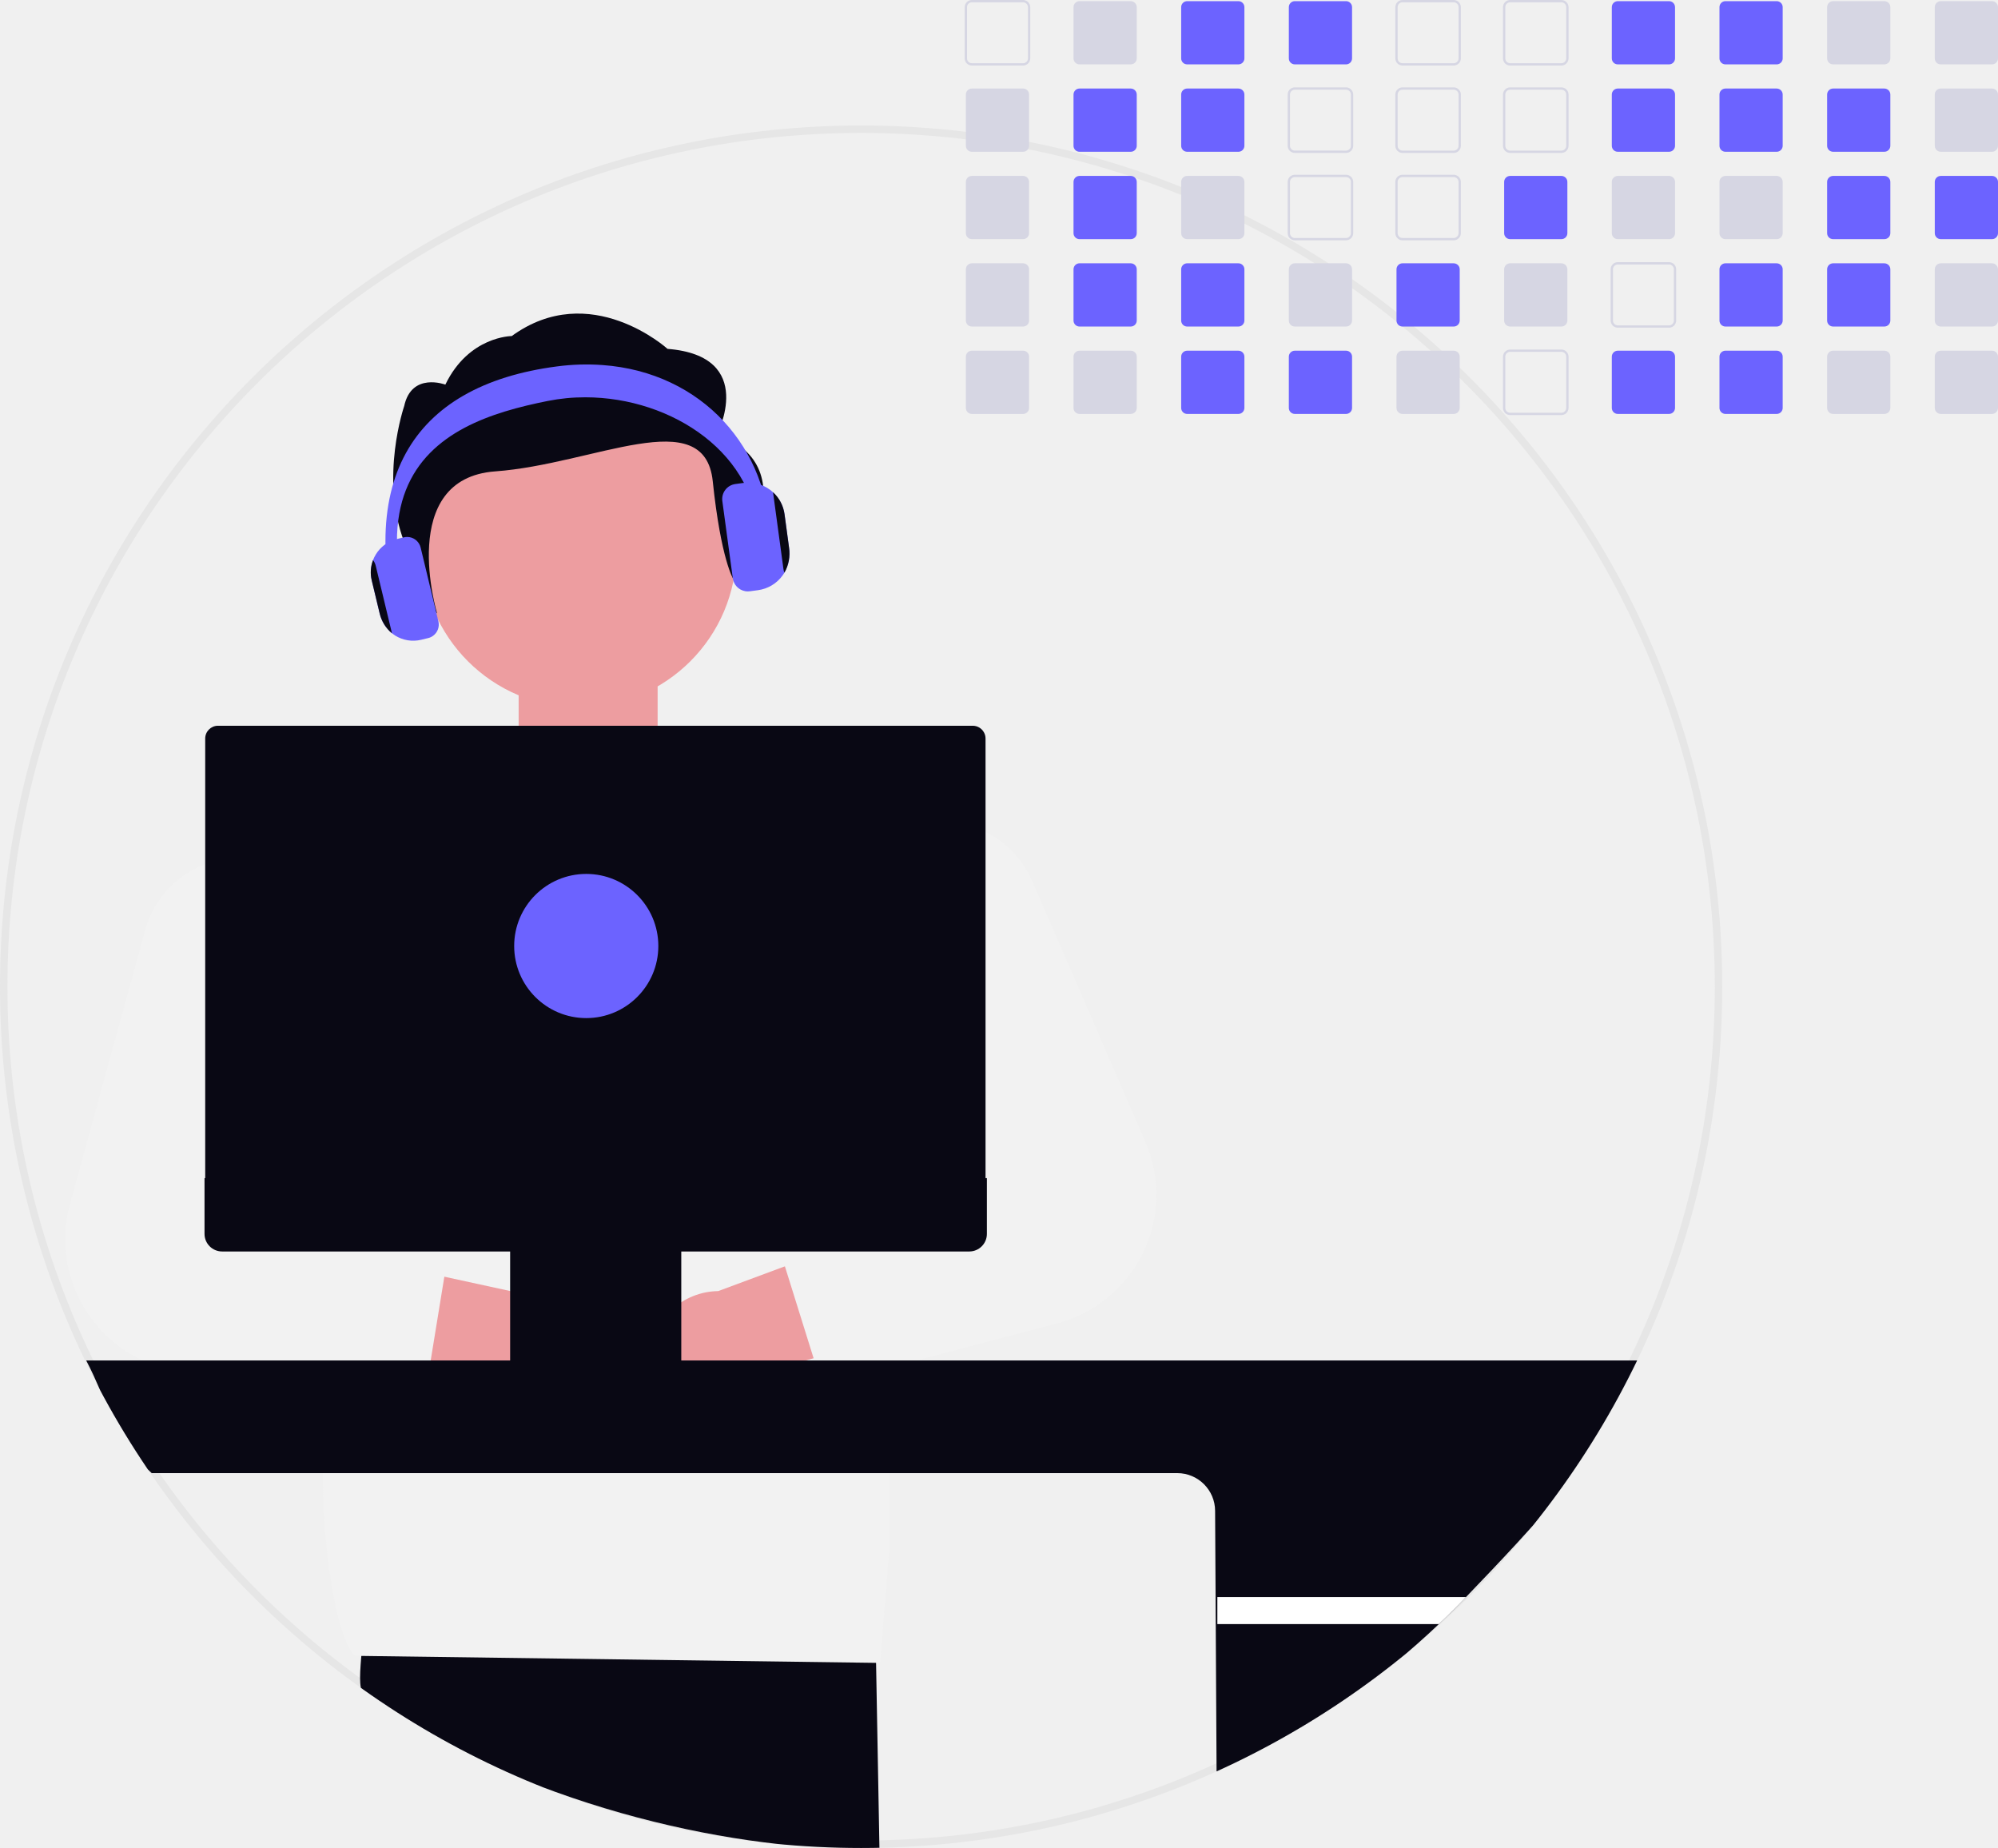
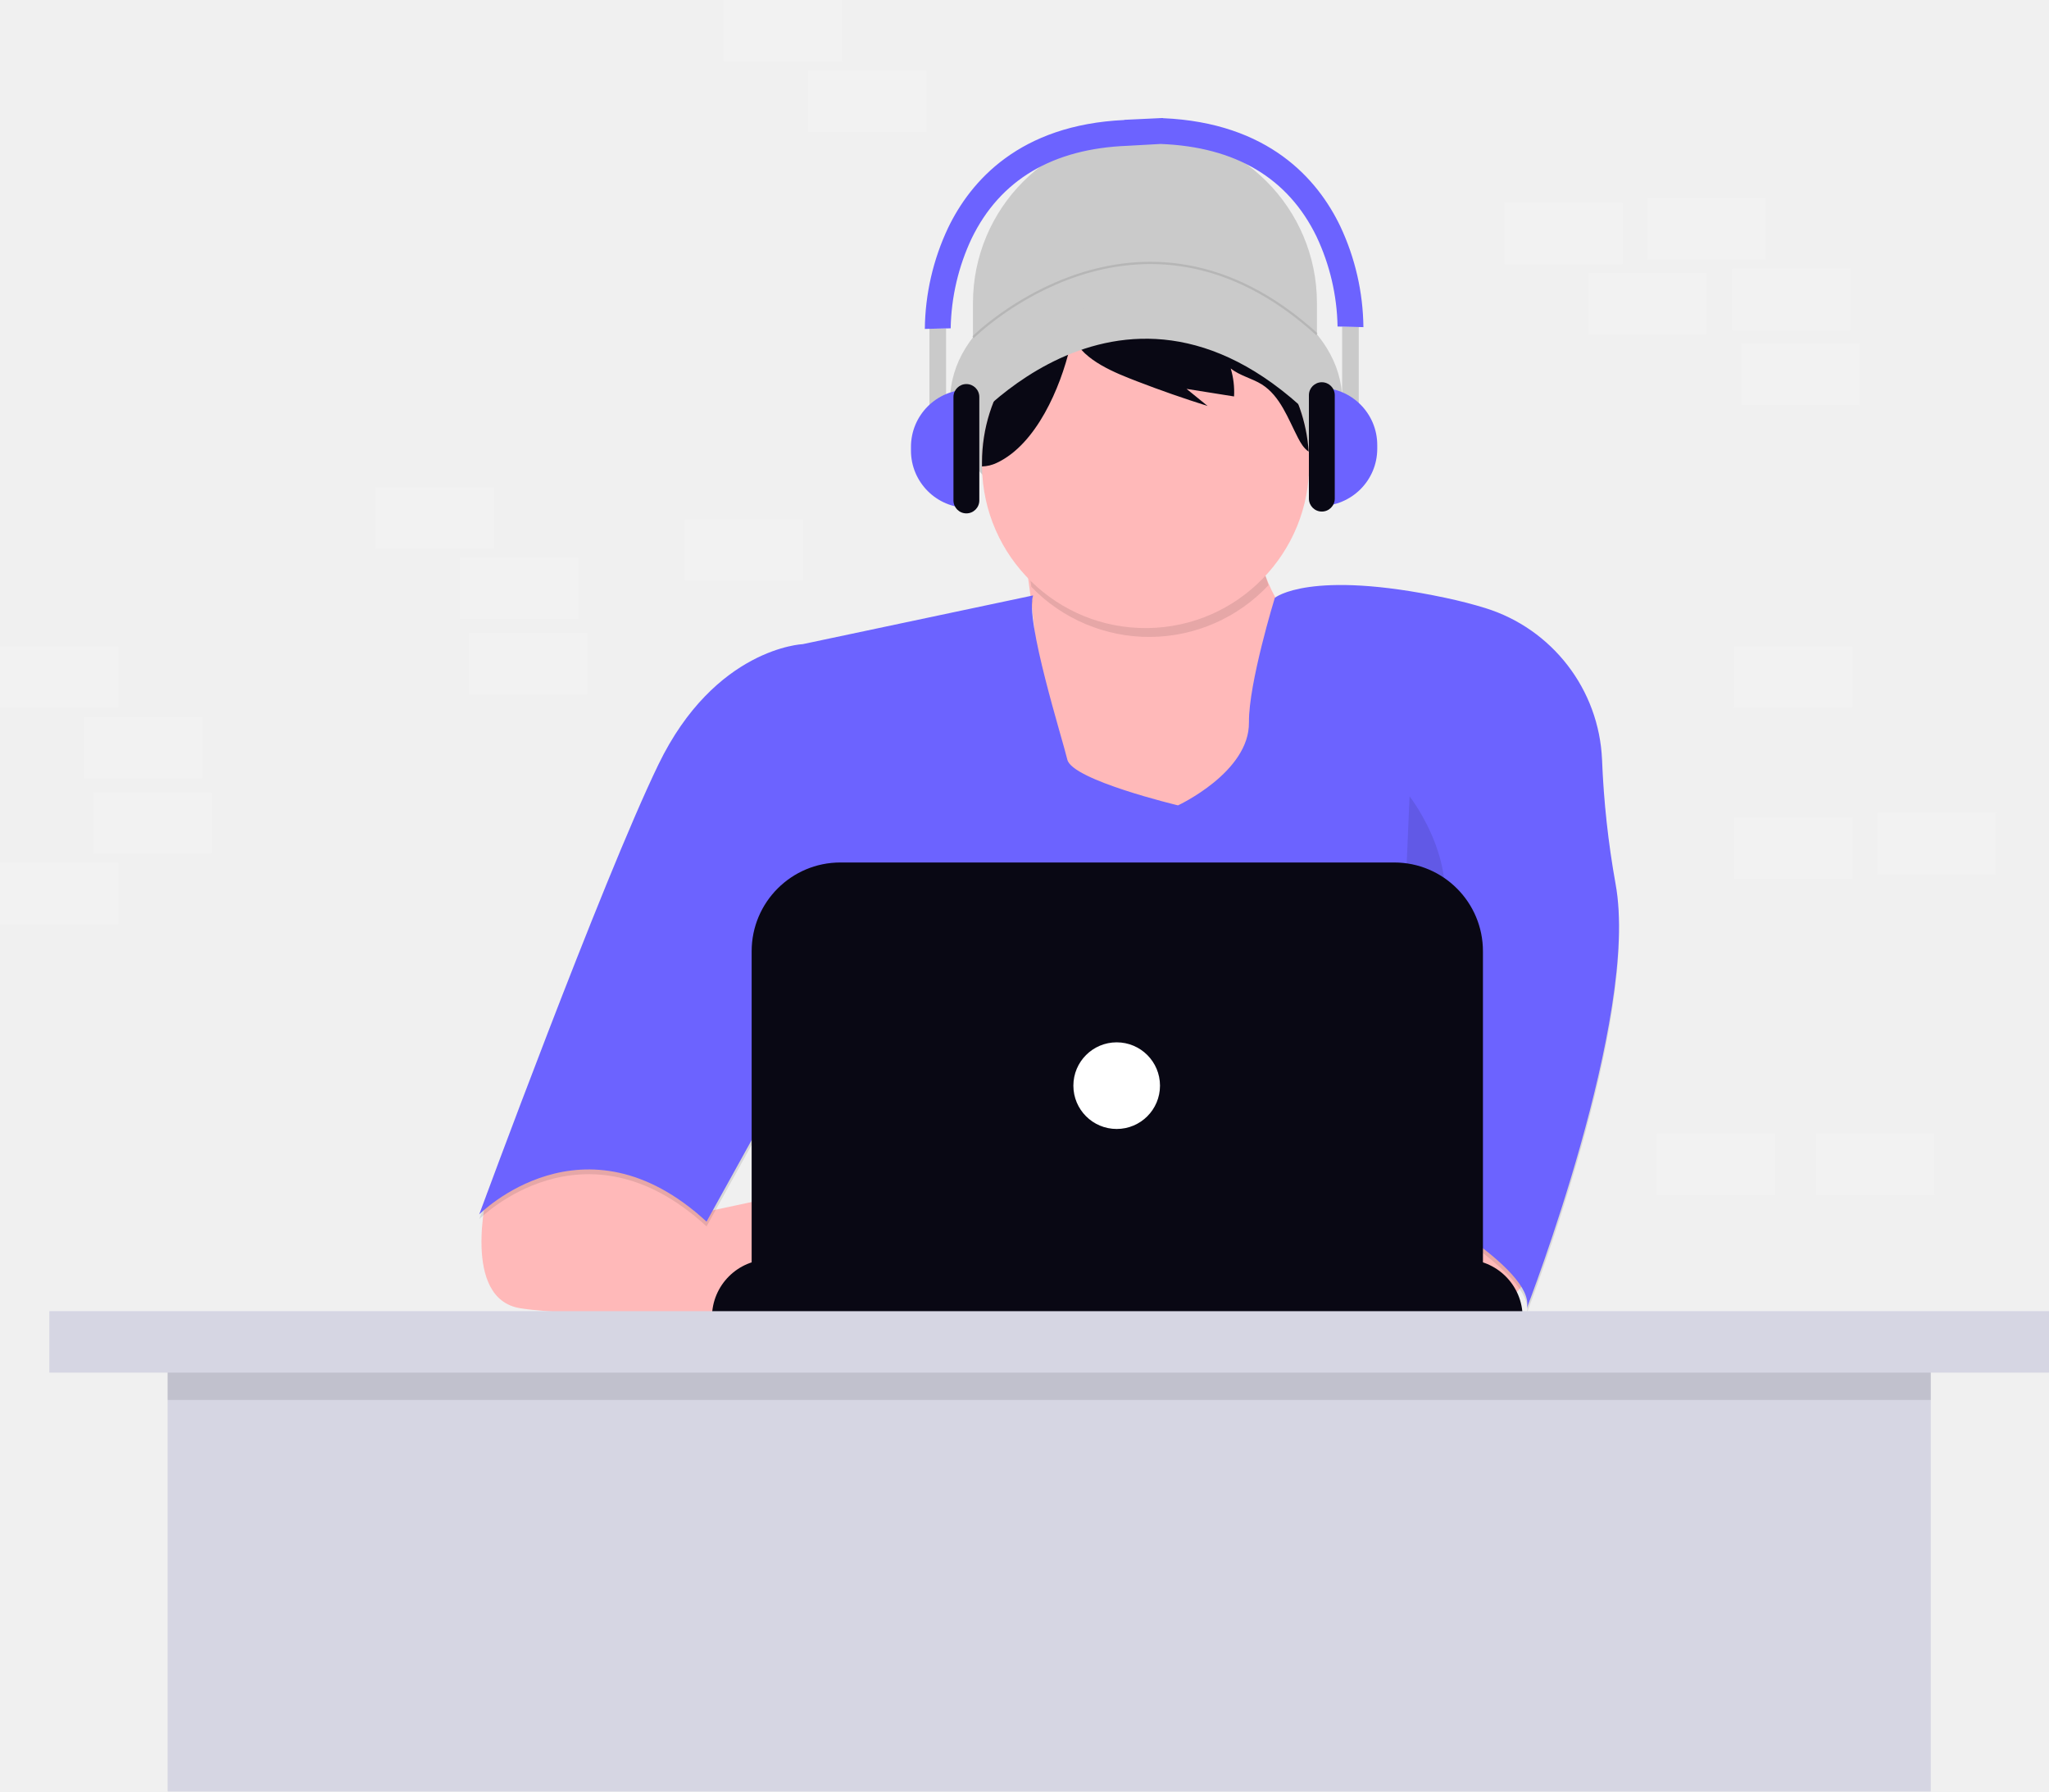
- <svg xmlns="http://www.w3.org/2000/svg" width="805.122" height="744.568" viewBox="0 0 805.122 744.568" role="img" artist="Katerina Limpitsouni" source="https://undraw.co/">
-   <defs>
-     <clipPath id="a-252">
-       <circle cx="347" cy="347" r="347" transform="translate(0 -0.037)" fill="#fff" stroke="#e6e6e6" stroke-width="1" />
-     </clipPath>
-   </defs>
-   <g transform="translate(-566 -108)">
-     <g transform="translate(566 158.568)" fill="none" stroke="#e6e6e6" stroke-width="3">
-       <circle cx="347" cy="347" r="347" stroke="none" />
-       <circle cx="347" cy="347" r="345.5" fill="none" />
-     </g>
-     <g transform="translate(947.744 109)">
-       <g transform="translate(7 -1)">
-         <path d="M579.345,259.135H600a2.89,2.89,0,0,1,2.876,2.875v20.663A2.881,2.881,0,0,1,600,285.539h-20.66a2.869,2.869,0,0,1-2.869-2.866V262.011A2.881,2.881,0,0,1,579.345,259.135ZM600,284.611a1.951,1.951,0,0,0,1.948-1.941v-20.66a1.96,1.96,0,0,0-1.95-1.948h-20.65a1.952,1.952,0,0,0-1.948,1.948v20.661a1.941,1.941,0,0,0,1.941,1.939Z" transform="translate(-576.469 -259.135)" fill="#d6d6e3" />
-         <path d="M600.033,297.585H579.381A2.413,2.413,0,0,0,576.969,300v20.661a2.405,2.405,0,0,0,2.412,2.4h20.652a2.411,2.411,0,0,0,2.412-2.4V300a2.419,2.419,0,0,0-2.412-2.412Z" transform="translate(-576.505 -261.913)" fill="#d6d6e3" />
-         <path d="M600.033,335.535H579.381a2.413,2.413,0,0,0-2.412,2.412V358.6a2.407,2.407,0,0,0,2.412,2.412h20.652a2.413,2.413,0,0,0,2.412-2.412V337.947A2.419,2.419,0,0,0,600.033,335.535Z" transform="translate(-576.505 -264.654)" fill="#d6d6e3" />
-         <path d="M602.408,375.47a2.428,2.428,0,0,0-2.375-1.986H579.381a2.413,2.413,0,0,0-2.412,2.412v20.652a2.407,2.407,0,0,0,2.412,2.412h20.652a2.413,2.413,0,0,0,2.412-2.412V375.9a2.147,2.147,0,0,0-.037-.427Z" transform="translate(-576.505 -267.396)" fill="#d6d6e3" />
-         <path d="M600.97,411.62a2.444,2.444,0,0,0-.937-.186H579.381a2.407,2.407,0,0,0-2.412,2.412V434.5a2.4,2.4,0,0,0,2.412,2.412h20.652a2.414,2.414,0,0,0,2.412-2.412V413.847a2.427,2.427,0,0,0-1.475-2.227Z" transform="translate(-576.505 -270.137)" fill="#d6d6e3" />
-         <path d="M646.793,259.635H626.141a2.413,2.413,0,0,0-2.412,2.412v20.661a2.405,2.405,0,0,0,2.412,2.4h20.652a2.411,2.411,0,0,0,2.412-2.4V262.047a2.419,2.419,0,0,0-2.412-2.412Z" transform="translate(-579.883 -259.171)" fill="#d6d6e3" />
-         <path d="M646.793,297.585H626.141A2.413,2.413,0,0,0,623.729,300v20.661a2.405,2.405,0,0,0,2.412,2.4h20.652a2.411,2.411,0,0,0,2.412-2.4V300a2.419,2.419,0,0,0-2.412-2.412Z" transform="translate(-579.883 -261.913)" fill="#6c63ff" />
-         <path d="M646.793,335.535H626.141a2.413,2.413,0,0,0-2.412,2.412V358.6a2.407,2.407,0,0,0,2.412,2.412h20.652a2.413,2.413,0,0,0,2.412-2.412V337.947a2.419,2.419,0,0,0-2.412-2.412Z" transform="translate(-579.883 -264.654)" fill="#6c63ff" />
-         <path d="M646.793,373.485H626.141a2.4,2.4,0,0,0-2.282,1.651,2.3,2.3,0,0,0-.13.761v20.652a2.407,2.407,0,0,0,2.412,2.412h20.652a2.413,2.413,0,0,0,2.412-2.412V375.9A2.42,2.42,0,0,0,646.793,373.485Z" transform="translate(-579.883 -267.396)" fill="#6c63ff" />
-         <path d="M646.793,411.435H626.141a2.407,2.407,0,0,0-2.412,2.412V434.5a2.407,2.407,0,0,0,2.412,2.412h20.652a2.413,2.413,0,0,0,2.412-2.412V413.847A2.413,2.413,0,0,0,646.793,411.435Z" transform="translate(-579.883 -270.137)" fill="#d6d6e3" />
-         <path d="M693.553,259.635H672.9a2.413,2.413,0,0,0-2.412,2.412v20.661a2.405,2.405,0,0,0,2.412,2.4h20.652a2.411,2.411,0,0,0,2.412-2.4V262.047a2.419,2.419,0,0,0-2.412-2.412Z" transform="translate(-583.261 -259.171)" fill="#6c63ff" />
-         <path d="M693.553,297.585H672.9A2.413,2.413,0,0,0,670.489,300v20.661a2.405,2.405,0,0,0,2.412,2.4h20.652a2.411,2.411,0,0,0,2.412-2.4V300a2.419,2.419,0,0,0-2.412-2.412Z" transform="translate(-583.261 -261.913)" fill="#6c63ff" />
-         <path d="M693.553,335.535H672.9a2.413,2.413,0,0,0-2.412,2.412V358.6a2.407,2.407,0,0,0,2.412,2.412h20.652a2.413,2.413,0,0,0,2.412-2.412V337.947A2.419,2.419,0,0,0,693.553,335.535Z" transform="translate(-583.261 -264.654)" fill="#d6d6e3" />
-         <path d="M693.553,373.485H672.9a2.413,2.413,0,0,0-2.412,2.412v20.652a2.407,2.407,0,0,0,2.412,2.412h20.652a2.413,2.413,0,0,0,2.412-2.412V375.9A2.419,2.419,0,0,0,693.553,373.485Z" transform="translate(-583.261 -267.396)" fill="#6c63ff" />
-         <path d="M693.553,411.435H672.9a2.407,2.407,0,0,0-2.412,2.412V434.5a2.407,2.407,0,0,0,2.412,2.412h20.652a2.414,2.414,0,0,0,2.412-2.412V413.847a2.413,2.413,0,0,0-2.412-2.412Z" transform="translate(-583.261 -270.137)" fill="#6c63ff" />
-         <path d="M740.313,259.635H719.661a2.413,2.413,0,0,0-2.412,2.412v20.661a2.406,2.406,0,0,0,2.412,2.4h20.652a2.411,2.411,0,0,0,2.412-2.4V262.047A2.419,2.419,0,0,0,740.313,259.635Z" transform="translate(-586.639 -259.171)" fill="#6c63ff" />
-         <path d="M719.625,297.085h20.652a2.89,2.89,0,0,1,2.876,2.875v20.663a2.881,2.881,0,0,1-2.875,2.867h-20.66a2.869,2.869,0,0,1-2.869-2.866V299.961A2.881,2.881,0,0,1,719.625,297.085Zm20.652,25.476a1.951,1.951,0,0,0,1.948-1.941v-20.66a1.96,1.96,0,0,0-1.95-1.948H719.625a1.952,1.952,0,0,0-1.948,1.948v20.661a1.941,1.941,0,0,0,1.941,1.939Z" transform="translate(-586.603 -261.876)" fill="#d6d6e3" />
-         <path d="M719.625,335.035h20.652a2.89,2.89,0,0,1,2.876,2.875v20.653a2.881,2.881,0,0,1-2.876,2.876H719.62a2.852,2.852,0,0,1-2.03-.841,2.891,2.891,0,0,1-.841-2.036V337.911A2.881,2.881,0,0,1,719.625,335.035Zm20.652,25.476a1.952,1.952,0,0,0,1.948-1.948V337.911a1.96,1.96,0,0,0-1.95-1.948h-20.65a1.952,1.952,0,0,0-1.948,1.949v20.652a1.957,1.957,0,0,0,.569,1.379,1.931,1.931,0,0,0,1.374.569Z" transform="translate(-586.603 -264.618)" fill="#d6d6e3" />
-         <path d="M740.313,373.485H719.661a2.413,2.413,0,0,0-2.412,2.412v20.652a2.407,2.407,0,0,0,2.412,2.412h20.652a2.413,2.413,0,0,0,2.412-2.412V375.9A2.419,2.419,0,0,0,740.313,373.485Z" transform="translate(-586.639 -267.396)" fill="#d6d6e3" />
-         <path d="M740.313,411.435H719.661a2.407,2.407,0,0,0-2.412,2.412V434.5a2.408,2.408,0,0,0,2.412,2.412h20.652a2.413,2.413,0,0,0,2.412-2.412V413.847A2.413,2.413,0,0,0,740.313,411.435Z" transform="translate(-586.639 -270.137)" fill="#6c63ff" />
-         <path d="M766.374,259.135h20.663a2.89,2.89,0,0,1,2.876,2.875v20.663a2.881,2.881,0,0,1-2.875,2.867H766.375a2.871,2.871,0,0,1-2.866-2.867V262.011A2.88,2.88,0,0,1,766.374,259.135Zm20.663,25.476a1.951,1.951,0,0,0,1.948-1.941v-20.66a1.96,1.96,0,0,0-1.95-1.948H766.377a1.951,1.951,0,0,0-1.941,1.948v20.661a1.942,1.942,0,0,0,1.939,1.939Z" transform="translate(-589.981 -259.135)" fill="#d6d6e3" />
-         <path d="M766.374,297.085h20.663a2.89,2.89,0,0,1,2.876,2.875v20.663a2.881,2.881,0,0,1-2.875,2.867H766.375a2.87,2.87,0,0,1-2.866-2.867V299.961A2.88,2.88,0,0,1,766.374,297.085Zm0,25.476h20.662a1.951,1.951,0,0,0,1.948-1.941v-20.66a1.96,1.96,0,0,0-1.95-1.948H766.377a1.951,1.951,0,0,0-1.941,1.948v20.661A1.941,1.941,0,0,0,766.375,322.561Z" transform="translate(-589.981 -261.876)" fill="#d6d6e3" />
-         <path d="M766.374,335.035h20.663a2.89,2.89,0,0,1,2.876,2.875v20.653a2.881,2.881,0,0,1-2.876,2.876H766.376a2.869,2.869,0,0,1-2.867-2.877V337.911A2.88,2.88,0,0,1,766.374,335.035Zm0,25.476h20.661a1.952,1.952,0,0,0,1.948-1.948V337.911a1.96,1.96,0,0,0-1.95-1.948H766.377a1.951,1.951,0,0,0-1.941,1.948v20.652a1.942,1.942,0,0,0,1.939,1.948Z" transform="translate(-589.981 -264.618)" fill="#d6d6e3" />
-         <path d="M787.073,373.485H766.412a2.411,2.411,0,0,0-2.4,2.412v20.652a2.405,2.405,0,0,0,2.4,2.412h20.661a2.413,2.413,0,0,0,2.412-2.412V375.9a2.42,2.42,0,0,0-2.412-2.412Z" transform="translate(-590.017 -267.396)" fill="#6c63ff" />
-         <path d="M787.073,411.435H766.412a2.406,2.406,0,0,0-2.4,2.412V434.5a2.405,2.405,0,0,0,2.4,2.412h20.661a2.413,2.413,0,0,0,2.412-2.412V413.847A2.413,2.413,0,0,0,787.073,411.435Z" transform="translate(-590.017 -270.137)" fill="#d6d6e3" />
-         <path d="M813.134,259.135H833.8a2.89,2.89,0,0,1,2.876,2.875v20.663a2.881,2.881,0,0,1-2.875,2.867H813.135a2.87,2.87,0,0,1-2.866-2.867V262.011A2.88,2.88,0,0,1,813.134,259.135ZM833.8,284.611a1.951,1.951,0,0,0,1.948-1.941v-20.66a1.96,1.96,0,0,0-1.95-1.948H813.137a1.951,1.951,0,0,0-1.941,1.948v20.661a1.942,1.942,0,0,0,1.939,1.939Z" transform="translate(-593.359 -259.135)" fill="#d6d6e3" />
-         <path d="M813.134,297.085H833.8a2.89,2.89,0,0,1,2.876,2.875v20.663a2.881,2.881,0,0,1-2.875,2.867H813.135a2.871,2.871,0,0,1-2.866-2.867V299.961A2.88,2.88,0,0,1,813.134,297.085Zm0,25.476H833.8a1.951,1.951,0,0,0,1.948-1.941v-20.66a1.96,1.96,0,0,0-1.95-1.948H813.137a1.951,1.951,0,0,0-1.941,1.948v20.661A1.942,1.942,0,0,0,813.135,322.561Z" transform="translate(-593.359 -261.876)" fill="#d6d6e3" />
-         <path d="M833.833,335.535H813.172a2.411,2.411,0,0,0-2.4,2.412V358.6a2.405,2.405,0,0,0,2.4,2.412h20.661a2.413,2.413,0,0,0,2.412-2.412V337.947A2.419,2.419,0,0,0,833.833,335.535Z" transform="translate(-593.395 -264.654)" fill="#6c63ff" />
-         <path d="M833.833,373.485H813.172a2.412,2.412,0,0,0-2.4,2.412v20.652a2.405,2.405,0,0,0,2.4,2.412h20.661a2.413,2.413,0,0,0,2.412-2.412V375.9a2.419,2.419,0,0,0-2.412-2.412Z" transform="translate(-593.395 -267.396)" fill="#d6d6e3" />
-         <path d="M813.135,410.935H833.8a2.881,2.881,0,0,1,2.876,2.876v20.652a2.881,2.881,0,0,1-2.876,2.876H813.136a2.869,2.869,0,0,1-2.867-2.878V413.811a2.869,2.869,0,0,1,2.866-2.876ZM833.8,436.411a1.952,1.952,0,0,0,1.948-1.949V413.811a1.952,1.952,0,0,0-1.949-1.948h-20.66a1.942,1.942,0,0,0-1.94,1.947v20.653a1.941,1.941,0,0,0,1.939,1.948Z" transform="translate(-593.359 -270.101)" fill="#d6d6e3" />
-         <path d="M880.593,259.635H859.932a2.411,2.411,0,0,0-2.4,2.412v20.661a2.4,2.4,0,0,0,2.4,2.4h20.662a2.411,2.411,0,0,0,2.412-2.4V262.047A2.419,2.419,0,0,0,880.593,259.635Z" transform="translate(-596.773 -259.171)" fill="#6c63ff" />
-         <path d="M880.593,297.585H859.932a2.411,2.411,0,0,0-2.4,2.412v20.661a2.4,2.4,0,0,0,2.4,2.4h20.662a2.411,2.411,0,0,0,2.412-2.4V300A2.419,2.419,0,0,0,880.593,297.585Z" transform="translate(-596.773 -261.913)" fill="#6c63ff" />
-         <path d="M880.593,335.535H859.932a2.411,2.411,0,0,0-2.4,2.412V358.6a2.405,2.405,0,0,0,2.4,2.412h20.661a2.413,2.413,0,0,0,2.412-2.412V337.947a2.419,2.419,0,0,0-2.412-2.412Z" transform="translate(-596.773 -264.654)" fill="#d6d6e3" />
-         <path d="M859.894,372.985h20.663a2.89,2.89,0,0,1,2.876,2.875v20.653a2.881,2.881,0,0,1-2.876,2.876H859.9a2.869,2.869,0,0,1-2.867-2.877V375.861A2.881,2.881,0,0,1,859.894,372.985Zm20.663,25.476a1.952,1.952,0,0,0,1.948-1.948V375.861a1.96,1.96,0,0,0-1.95-1.948H859.9a1.951,1.951,0,0,0-1.941,1.948v20.652a1.942,1.942,0,0,0,1.94,1.948Z" transform="translate(-596.737 -267.36)" fill="#d6d6e3" />
-         <path d="M880.593,411.435H859.932a2.405,2.405,0,0,0-2.4,2.412V434.5a2.405,2.405,0,0,0,2.4,2.412h20.661a2.413,2.413,0,0,0,2.412-2.412V413.847a2.413,2.413,0,0,0-2.412-2.412Z" transform="translate(-596.773 -270.137)" fill="#6c63ff" />
-         <path d="M927.353,259.635H906.692a2.411,2.411,0,0,0-2.4,2.412v20.661a2.4,2.4,0,0,0,2.4,2.4h20.662a2.411,2.411,0,0,0,2.412-2.4V262.047A2.419,2.419,0,0,0,927.353,259.635Z" transform="translate(-600.151 -259.171)" fill="#6c63ff" />
-         <path d="M927.353,297.585H906.692a2.411,2.411,0,0,0-2.4,2.412v20.661a2.4,2.4,0,0,0,2.4,2.4h20.662a2.411,2.411,0,0,0,2.412-2.4V300A2.419,2.419,0,0,0,927.353,297.585Z" transform="translate(-600.151 -261.913)" fill="#6c63ff" />
-         <path d="M927.353,335.535H906.692a2.411,2.411,0,0,0-2.4,2.412V358.6a2.405,2.405,0,0,0,2.4,2.412h20.661a2.413,2.413,0,0,0,2.412-2.412V337.947a2.419,2.419,0,0,0-2.412-2.412Z" transform="translate(-600.151 -264.654)" fill="#d6d6e3" />
-         <path d="M927.353,373.485H906.692a2.411,2.411,0,0,0-2.4,2.412v20.652a2.405,2.405,0,0,0,2.4,2.412h20.661a2.413,2.413,0,0,0,2.412-2.412V375.9a2.419,2.419,0,0,0-2.412-2.412Z" transform="translate(-600.151 -267.396)" fill="#6c63ff" />
-         <path d="M927.353,411.435H906.692a2.405,2.405,0,0,0-2.4,2.412V434.5a2.405,2.405,0,0,0,2.4,2.412h20.661a2.413,2.413,0,0,0,2.412-2.412V413.847a2.413,2.413,0,0,0-2.412-2.412Z" transform="translate(-600.151 -270.137)" fill="#6c63ff" />
-         <path d="M974.113,259.635H953.452a2.411,2.411,0,0,0-2.4,2.412v20.661a2.4,2.4,0,0,0,2.4,2.4h20.662a2.411,2.411,0,0,0,2.412-2.4V262.047A2.419,2.419,0,0,0,974.113,259.635Z" transform="translate(-603.529 -259.171)" fill="#d6d6e3" />
-         <path d="M974.113,297.585H953.452a2.411,2.411,0,0,0-2.4,2.412v20.661a2.4,2.4,0,0,0,2.4,2.4h20.662a2.411,2.411,0,0,0,2.412-2.4V300A2.419,2.419,0,0,0,974.113,297.585Z" transform="translate(-603.529 -261.913)" fill="#6c63ff" />
-         <path d="M974.113,335.535H953.452a2.411,2.411,0,0,0-2.4,2.412V358.6a2.405,2.405,0,0,0,2.4,2.412h20.661a2.413,2.413,0,0,0,2.412-2.412V337.947a2.419,2.419,0,0,0-2.412-2.412Z" transform="translate(-603.529 -264.654)" fill="#6c63ff" />
-         <path d="M974.113,373.485H953.452a2.411,2.411,0,0,0-2.4,2.412v20.652a2.405,2.405,0,0,0,2.4,2.412h20.661a2.413,2.413,0,0,0,2.412-2.412V375.9a2.419,2.419,0,0,0-2.412-2.412Z" transform="translate(-603.529 -267.396)" fill="#6c63ff" />
-         <path d="M974.113,411.435H953.452a2.406,2.406,0,0,0-2.4,2.412V434.5a2.405,2.405,0,0,0,2.4,2.412h20.661a2.413,2.413,0,0,0,2.412-2.412V413.847a2.413,2.413,0,0,0-2.412-2.412Z" transform="translate(-603.529 -270.137)" fill="#d6d6e3" />
-         <path d="M1020.873,259.635h-20.661a2.411,2.411,0,0,0-2.4,2.412v20.661a2.4,2.4,0,0,0,2.4,2.4h20.662a2.411,2.411,0,0,0,2.412-2.4V262.047a2.419,2.419,0,0,0-2.412-2.412Z" transform="translate(-606.907 -259.171)" fill="#d6d6e3" />
-         <path d="M1020.873,297.585h-20.661a2.411,2.411,0,0,0-2.4,2.412v20.661a2.4,2.4,0,0,0,2.4,2.4h20.662a2.411,2.411,0,0,0,2.412-2.4V300A2.419,2.419,0,0,0,1020.873,297.585Z" transform="translate(-606.907 -261.913)" fill="#d6d6e3" />
-         <path d="M1020.873,335.535h-20.661a2.411,2.411,0,0,0-2.4,2.412V358.6a2.405,2.405,0,0,0,2.4,2.412h20.661a2.413,2.413,0,0,0,2.412-2.412V337.947a2.419,2.419,0,0,0-2.412-2.412Z" transform="translate(-606.907 -264.654)" fill="#6c63ff" />
-         <path d="M1020.873,373.485h-20.661a2.412,2.412,0,0,0-2.4,2.412v20.652a2.405,2.405,0,0,0,2.4,2.412h20.661a2.413,2.413,0,0,0,2.412-2.412V375.9a2.419,2.419,0,0,0-2.412-2.412Z" transform="translate(-606.907 -267.396)" fill="#d6d6e3" />
-         <path d="M1020.873,411.435h-20.661a2.405,2.405,0,0,0-2.4,2.412V434.5a2.406,2.406,0,0,0,2.4,2.412h20.661a2.413,2.413,0,0,0,2.412-2.412V413.847a2.413,2.413,0,0,0-2.412-2.412Z" transform="translate(-606.907 -270.137)" fill="#d6d6e3" />
-       </g>
-     </g>
-     <g transform="translate(566 158.605)" clip-path="url(#a-252)">
-       <g transform="translate(26.24 75.739)">
-         <rect width="56" height="52" transform="translate(182.76 148.224)" fill="#ed9da0" />
-         <path d="M564.84,809.869q-3.484.083-7,.083c-55.6,0-136.622-18.062-200.085-61.573-5.251-3.6.634-20.654,0-53.552l136.928-19.242L563.411,731.2Z" transform="translate(-236.697 -191.343)" fill="#090814" />
-         <path d="M336.05,660.046h-.575l.492-.065Z" transform="translate(-79.486 -116.38)" fill="#2f2e41" />
-         <circle cx="63.386" cy="63.386" r="63.386" transform="translate(143.747 31.877)" fill="#ed9da0" />
-         <path d="M507.221,202.426s16.578-31.693-19.895-34.574c0,0-31.094-28.206-62.787-5.156,0,0-17.287,0-26.74,19.562,0,0-13.6-5.156-16.584,8.644,0,0-9.949,28.812,0,54.743s13.253,28.812,13.253,28.812-16.348-54.365,23.444-57.246,84.321-27.749,87.637,3.944,8.306,39.5,8.306,39.5S545.353,215.392,507.221,202.426Z" transform="translate(-244.579 -153.636)" fill="#090814" />
-         <path d="M612.877,419.227l-.2,1.076-2.292,12.1-15.837,83.684-.937,4.926-1.967,10.419-2.69,14.213-5.966,31.5-1.707,9.027-.64,3.386-.223,1.188-1.772,9.343-.538,2.82-4.323,32.035V666.9l-3.618,44.445.009.065-211.336-2.846c-8.164-5.288-17.291-58.191-11.3-107.715l-.037-.77-.51-10.53-.065-1.355-.1-2.032-1.958-40.525-.037-.668-.594-12.284-.557-11.68-.241-4.926-2.384-49.292-1.614-33.473-1.41-29.141,5.669-1.92,60.629-20.606L429.441,349l52.27.39,25.588.195,42.7,39.6,9.714,4.639.074.037,6.967,3.331,17.664,8.433,18.676,8.925,9.584,4.574Z" transform="translate(-241.778 -167.75)" fill="#f2f2f2" />
-         <path d="M433.2,631.4a28.1,28.1,0,0,1-37.726-20.81l-98.861-14.026,34.367-38.875,88.611,19.279A28.25,28.25,0,0,1,433.2,631.4Z" transform="translate(-238.786 -182.826)" fill="#ed9da0" />
-         <path d="M384.622,548.6a12.546,12.546,0,0,0-7.32-4.518l-40.562-8.433-4.166-.863a17.565,17.565,0,0,1-11.625-8.415,17.776,17.776,0,0,1-2.273-7.329,17.529,17.529,0,0,1,.826-6.94l14.056-42.352,9.12-27.48a38.775,38.775,0,0,0,1.939-10.252,40.217,40.217,0,0,0-8.415-26.8,39.609,39.609,0,0,0-45.469-12.655c-.232.084-.473.176-.705.269a39.507,39.507,0,0,0-23.482,26.358l-9.908,36.043-20.439,74.3a53.593,53.593,0,0,0,45.423,67.429l58.421,6.847,27.035,3.173a12.522,12.522,0,0,0,13.768-9.955,4.536,4.536,0,0,0,.1-.51l.65-4.008,5.5-33.752.056-.343A12.5,12.5,0,0,0,384.622,548.6Z" transform="translate(-234.283 -170.706)" fill="#f2f2f2" />
-         <path d="M510,631.5a28.1,28.1,0,0,0,34.415-25.922l95.895-27.827L600.8,544.109l-85.007,31.582A28.25,28.25,0,0,0,510,631.5Z" transform="translate(-252.609 -181.845)" fill="#ed9da0" />
-         <path d="M692.124,503.235,646.515,398.268a39.726,39.726,0,0,0-18.806-19.808,40.228,40.228,0,0,0-8.146-2.969c-.436-.111-.872-.213-1.308-.3a39.088,39.088,0,0,0-18.073.334,39.721,39.721,0,0,0-25.365,20.16.922.922,0,0,0-.074.13,39.986,39.986,0,0,0-.343,36.044l.566,1.132,32.23,64.73a17.535,17.535,0,0,1-9.741,24.3l-2.264.817-40.71,14.7a12.522,12.522,0,0,0-7.728,15.577l.1.325,11.411,36.516c.056.167.111.334.176.5a6.558,6.558,0,0,0,.371.918,12.508,12.508,0,0,0,14.668,6.986l21.969-5.8,4.481-1.188L656.665,576.4a53.588,53.588,0,0,0,35.459-73.163Z" transform="translate(-256.814 -169.577)" fill="#f2f2f2" />
-         <path d="M243.446,608.285c8.514,16.192,11.264,31.2,26.383,45.386H683.113a15.258,15.258,0,0,1,15.234,15.243l.6,106.256a329.75,329.75,0,0,0,71.873-45.024q9.129-7.5,17.692-15.651,5.608-5.316,10.948-10.892c26.686-27.8,57.488-60.06,73.041-95.318Z" transform="translate(-234.945 -186.481)" fill="#090814" />
-         <path d="M834.956,711.025q-5.33,5.581-10.947,10.892h-89.26V711.025Z" transform="translate(-270.438 -193.903)" fill="#fff" />
-         <path d="M608.943,335.325a5.138,5.138,0,0,0-4.518-2.69H300.269a5.153,5.153,0,0,0-5.14,5.149V519.829H609.574V337.784a5,5,0,0,0-.631-2.459Z" transform="translate(-238.679 -166.568)" fill="#090814" />
-         <path d="M294.832,529.092v22.465a7.092,7.092,0,0,0,7.092,7.092H417.983v44.334h-1.542a.921.921,0,0,0-.921.921v3.083a.921.921,0,0,0,.921.921H488.49a.921.921,0,0,0,.921-.921V603.9a.921.921,0,0,0-.921-.921h-1.542V558.649h116.06a7.092,7.092,0,0,0,7.092-7.092V529.092Z" transform="translate(-238.658 -180.76)" fill="#090814" />
-         <circle cx="29.045" cy="29.045" r="29.045" transform="translate(180.954 225.766)" fill="#6c63ff" />
-         <path d="M528.335,247.033H523.7c0-35.069-34.707-58.05-69.721-58.068a76.43,76.43,0,0,0-15.169,1.475c-5.622,1.123-11.458,2.468-17.191,4.221-22.609,6.93-43.577,20.327-43.577,52.372a72.911,72.911,0,0,0,2.356,18.444l-4.49,1.169a77.815,77.815,0,0,1-2.5-19.613c0-28,11.495-47.232,31.349-58.7,10.437-6.03,23.175-9.918,37.769-11.81a90.114,90.114,0,0,1,18.323-.557C501.1,178.861,528.335,209.737,528.335,247.033Z" transform="translate(-244.333 -155.233)" fill="#6c63ff" />
-         <path d="M546.63,253.309,544.8,239.8a14.764,14.764,0,0,0-16.932-12.58l-2.9.4a6.106,6.106,0,0,0-5.232,6.865l4.221,31.117a6.1,6.1,0,0,0,4.917,5.168,5.712,5.712,0,0,0,1.132.111,6.029,6.029,0,0,0,.815-.055l3.248-.436a14.651,14.651,0,0,0,9.964-5.965c.25-.353.492-.714.714-1.086A15.539,15.539,0,0,0,546.63,253.309Z" transform="translate(-254.901 -158.939)" fill="#6c63ff" />
-         <path d="M548.225,253.612,546.4,240.1a14.575,14.575,0,0,0-4.639-8.869l4.2,30.959a5.73,5.73,0,0,0,.38,1.447,15.538,15.538,0,0,0,1.883-10.029Z" transform="translate(-256.496 -159.242)" fill="#090814" />
-         <path d="M394.288,284.638l-7.144-29.7a5.589,5.589,0,0,0-4.527-4.221,6.247,6.247,0,0,0-.928-.074,5.59,5.59,0,0,0-1.3.158l-2.765.668a13.827,13.827,0,0,0-10.2,16.663l3.2,13.323a14.7,14.7,0,0,0,4.954,8,13.028,13.028,0,0,0,1.262.9,13.74,13.74,0,0,0,10.549,1.707l2.755-.668a5.418,5.418,0,0,0,2.013-.937A5.56,5.56,0,0,0,394.288,284.638Z" transform="translate(-243.874 -160.644)" fill="#6c63ff" />
-         <path d="M369.043,262.978a6.009,6.009,0,0,0-1.085-2.273,13.662,13.662,0,0,0-.529,8.155l3.2,13.323a14.7,14.7,0,0,0,4.954,8Z" transform="translate(-243.874 -161.371)" fill="#090814" />
-       </g>
-     </g>
+ <svg xmlns="http://www.w3.org/2000/svg" width="900.31" height="787" viewBox="0 0 900.31 787" role="img" artist="Katerina Limpitsouni" source="https://undraw.co/">
+   <g id="Group_2" data-name="Group 2" transform="translate(-510.055 -146.5)">
+     <rect id="Rectangle_34" data-name="Rectangle 34" width="52" height="27" transform="translate(1272.055 430.5)" fill="#f2f2f2" opacity="0.998" />
+     <rect id="Rectangle_36" data-name="Rectangle 36" width="52" height="27" transform="translate(1234.055 233.5)" fill="#f2f2f2" opacity="0.998" />
+     <rect id="Rectangle_37" data-name="Rectangle 37" width="52" height="27" transform="translate(1271.055 264.5)" fill="#f2f2f2" opacity="0.998" />
+     <rect id="Rectangle_38" data-name="Rectangle 38" width="52" height="27" transform="translate(1171.055 235.5)" fill="#f2f2f2" opacity="0.998" />
+     <rect id="Rectangle_39" data-name="Rectangle 39" width="52" height="27" transform="translate(510.055 525.5)" fill="#f2f2f2" opacity="0.998" />
+     <rect id="Rectangle_40" data-name="Rectangle 40" width="52" height="27" transform="translate(1275.055 297.5)" fill="#f2f2f2" opacity="0.998" />
+     <rect id="Rectangle_41" data-name="Rectangle 41" width="52" height="27" transform="translate(1208.055 266.5)" fill="#f2f2f2" opacity="0.998" />
+     <rect id="Rectangle_42" data-name="Rectangle 42" width="52" height="27" transform="translate(1335.055 503.5)" fill="#f2f2f2" opacity="0.998" />
+     <rect id="Rectangle_43" data-name="Rectangle 43" width="52" height="27" transform="translate(1272.055 505.5)" fill="#f2f2f2" opacity="0.998" />
+     <rect id="Rectangle_44" data-name="Rectangle 44" width="52" height="27" transform="translate(510.055 430.5)" fill="#f2f2f2" opacity="0.998" />
+     <rect id="Rectangle_45" data-name="Rectangle 45" width="52" height="27" transform="translate(547.055 461.5)" fill="#f2f2f2" opacity="0.998" />
+     <rect id="Rectangle_46" data-name="Rectangle 46" width="52" height="27" transform="translate(828.055 146.5)" fill="#f2f2f2" opacity="0.998" />
+     <rect id="Rectangle_47" data-name="Rectangle 47" width="52" height="27" transform="translate(1238.055 644.5)" fill="#f2f2f2" opacity="0.998" />
+     <rect id="Rectangle_48" data-name="Rectangle 48" width="52" height="27" transform="translate(551.055 494.5)" fill="#f2f2f2" opacity="0.998" />
+     <rect id="Rectangle_49" data-name="Rectangle 49" width="52" height="27" transform="translate(865.055 177.5)" fill="#f2f2f2" opacity="0.998" />
+     <rect id="Rectangle_50" data-name="Rectangle 50" width="52" height="27" transform="translate(675.055 360.5)" fill="#f2f2f2" opacity="0.998" />
+     <rect id="Rectangle_51" data-name="Rectangle 51" width="52" height="27" transform="translate(712.055 391.5)" fill="#f2f2f2" opacity="0.998" />
+     <rect id="Rectangle_52" data-name="Rectangle 52" width="52" height="27" transform="translate(811.055 374.5)" fill="#f2f2f2" opacity="0.998" />
+     <rect id="Rectangle_53" data-name="Rectangle 53" width="52" height="27" transform="translate(716.055 424.5)" fill="#f2f2f2" opacity="0.998" />
+     <rect id="Rectangle_54" data-name="Rectangle 54" width="52" height="27" transform="translate(1308.055 644.5)" fill="#f2f2f2" opacity="0.998" />
+     <path id="Path_72-232" data-name="Path 72" d="M503.71,57.57h0a75.57,75.57,0,0,1,75.57,75.57v32.24H428.14V133.14a75.57,75.57,0,0,1,75.57-75.57Z" transform="translate(509.425 146.5)" fill="#cacaca" />
+     <ellipse id="Ellipse_16" data-name="Ellipse 16" cx="86.14" cy="59.19" rx="86.14" ry="59.19" transform="translate(927.525 263.26)" fill="#cacaca" />
+     <path id="Path_73-233" data-name="Path 73" d="M598.44,289.79s18,94.07,0,119.44,55,35.41,55,35.41L729,417.16l10.57-67.65s-46-25.9-36.47-78.22Z" transform="translate(360.005 90)" fill="#ffb9b9" />
+     <path id="Path_74-234" data-name="Path 74" d="M821.46,606.89s4.76,20.61-21.14,24.31a146.452,146.452,0,0,1-46.08-.55l-5.71-51.77h60.25Z" transform="translate(360.005 90)" fill="#ffb9b9" />
+     <path id="Path_75-235" data-name="Path 75" d="M364.12,580.51S352.68,627,378.58,631.2s121,4.23,121,4.23v-55l-43.06,9.2L416.1,550.87Z" transform="translate(360.005 90)" fill="#ffb9b9" />
+     <path id="Path_76-236" data-name="Path 76" d="M604,320.18l-101.21,21.4s-38.58,1.59-63.42,52.85-78.75,197.66-78.75,197.66,46-46.51,99.89,3.17l35.94-65-7.93,103.06H767V584.69s58.13,31.18,53.91,48.62c0,0,49.75-128.18,39-186.43a396.174,396.174,0,0,1-5.94-54.5h0a73,73,0,0,0-51.38-66.67c-5.24-1.61-11-3.12-17.4-4.47-59.72-12.68-75,0-75,0s-11.57,37.64-11.36,54.7c.26,21.93-31.18,36.47-31.18,36.47s-46.51-11.1-48.62-20.08S600.28,330.75,604,320.18Z" transform="translate(360.005 90)" opacity="0.1" />
+     <path id="Path_77-237" data-name="Path 77" d="M604,318.07l-101.21,21.4s-38.58,1.59-63.42,52.85S360.61,590,360.61,590s46-46.51,99.89,3.17l35.94-65L488.51,631.2H767V582.58s58.13,31.18,53.91,48.62c0,0,49.75-128.18,39-186.43a396.194,396.194,0,0,1-5.94-54.5h0a73,73,0,0,0-51.38-66.67c-5.24-1.61-11-3.12-17.4-4.47-59.72-12.68-75,0-75,0s-11.57,37.64-11.36,54.7c.26,21.93-31.18,36.47-31.18,36.47s-46.51-11.1-48.62-20.08S600.28,328.64,604,318.07Z" transform="translate(360.005 90)" fill="#6c63ff" />
+     <path id="Path_78-238" data-name="Path 78" d="M707.42,313.58a71.53,71.53,0,0,1-2.76-37.52L600,294.55s1.51,7.91,3.22,19.76a71.86,71.86,0,0,0,104.18-.73Z" transform="translate(360.005 90)" opacity="0.1" />
+     <path id="Path_79-239" data-name="Path 79" d="M725.27,259.67a71.875,71.875,0,1,1-143.74,1.74c.01-.58.01-1.16.01-1.74a71.856,71.856,0,0,1,83.93-70.87h0a71.82,71.82,0,0,1,59.61,66.1Q725.27,257.27,725.27,259.67Z" transform="translate(360.005 90)" fill="#ffb9b9" />
+     <path id="Path_82-240" data-name="Path 82" d="M628.36,192.3l.1-.06a71.816,71.816,0,0,0-46.93,67.43q0,.87,0,1.74a16,16,0,0,0,6.45-1.55c17.52-8.18,28-33.2,32.16-50.65C621.64,203,623.05,195.93,628.36,192.3Z" transform="translate(360.005 90)" fill="#090814" />
+     <path id="Path_83-241" data-name="Path 83" d="M683.37,194.32a71.279,71.279,0,0,0-17.87-5.51,23.06,23.06,0,0,1,12.83,8.06,32.859,32.859,0,0,1,3.93,7,72.07,72.07,0,0,0-60.45,1.25c4.51,9.89,18.5,15.28,27.84,18.89q15.34,5.92,31,10.83l-9.24-7.5,20.87,3.32a36.153,36.153,0,0,0-1.46-12.3c4,3.22,9.3,4.3,13.64,7,8.13,5.13,11.52,15,15.95,23.55,1.17,2.26,2.55,4.57,4.66,6a71.91,71.91,0,0,0-41.7-60.59Z" transform="translate(360.005 90)" fill="#090814" />
+     <path id="Path_85-242" data-name="Path 85" d="M573.33,246.19s74-92,159.61,0l-7.4-20.61s-40.17-58.66-68.7-46-56.55,21.67-56.55,21.67Z" transform="translate(360.005 90)" fill="#cacaca" />
+     <path id="Path_86-243" data-name="Path 86" d="M512.55,444.38s-15.85,42.28,6.34,80.33-19.55,53.91-19.55,53.91" transform="translate(360.005 90)" opacity="0.1" />
+     <path id="Path_87-244" data-name="Path 87" d="M769.4,406.33s27.48,34.88,9.51,66.06S762,578.62,762,578.62" transform="translate(360.005 90)" opacity="0.1" />
+     <path id="Path_88-245" data-name="Path 88" d="M338.82,553.3H644.29a25.37,25.37,0,0,1,25.37,25.37H313.46A25.37,25.37,0,0,1,338.82,553.3Z" transform="translate(509.425 146.5)" fill="#090814" />
+     <path id="Path_89-246" data-name="Path 89" d="M369.9,378.89H613.22a39,39,0,0,1,39,39V559.11H330.9V417.89A39,39,0,0,1,369.9,378.89Z" transform="translate(509.425 146.5)" fill="#090814" />
+     <circle id="Ellipse_17" data-name="Ellipse 17" cx="19.03" cy="19.03" r="19.03" transform="translate(981.685 604.4)" fill="#fff" />
+     <path id="Path_90-247" data-name="Path 90" d="M577.56,204.7s72.72-72.68,151.15-1.33" transform="translate(360.005 90)" fill="none" stroke="#000" stroke-miterlimit="10" stroke-width="1" opacity="0.1" />
+     <rect id="Rectangle_55" data-name="Rectangle 55" width="7.3" height="41.39" transform="translate(1099.785 290.07)" fill="#cacaca" />
+     <path id="Path_91-248" data-name="Path 91" d="M580.62,170.35h0a25.16,25.16,0,0,1,25.16,25.16v1.62a25.16,25.16,0,0,1-25.16,25.16h0Z" transform="translate(509.425 146.5)" fill="#6c63ff" />
+     <rect id="Rectangle_56" data-name="Rectangle 56" width="11.36" height="56.81" rx="5.68" transform="translate(1085.175 314.42)" fill="#090814" />
+     <rect id="Rectangle_57" data-name="Rectangle 57" width="7.3" height="41.39" transform="translate(925.745 332.27) rotate(180)" fill="#cacaca" />
+     <path id="Path_92-249" data-name="Path 92" d="M550.32,227.66h0a25.16,25.16,0,0,1,25.16,25.16v1.62a25.16,25.16,0,0,1-25.16,25.16h0Z" transform="translate(1485.805 597.26) rotate(180)" fill="#6c63ff" />
+     <rect id="Rectangle_58" data-name="Rectangle 58" width="11.36" height="56.81" rx="5.68" transform="translate(940.355 372.03) rotate(180)" fill="#090814" />
+     <path id="Path_93-250" data-name="Path 93" d="M738.92,155.83c-9.89-20.56-31.43-45.42-77.86-47.41v-.06h-.56l-16.45.78v.08c-46.12,2.12-67.56,26.89-77.42,47.38A106.59,106.59,0,0,0,556.41,201l5.68-.14,5.68-.13A96.651,96.651,0,0,1,577,161.21c12.52-25.72,35.56-39.39,68.47-40.66h0l14.55-.81h0C692.95,121,716,134.69,728.51,160.4a96.652,96.652,0,0,1,9.25,39.54l5.68.13,5.68.14a106.59,106.59,0,0,0-10.2-44.38Z" transform="translate(360.005 90)" fill="#6c63ff" />
+     <rect id="Rectangle_59" data-name="Rectangle 59" width="774.71" height="208" transform="translate(583.705 725.5)" fill="#d6d6e3" />
+     <rect id="Rectangle_60" data-name="Rectangle 60" width="774.71" height="22" transform="translate(583.705 739.5)" opacity="0.1" />
+     <rect id="Rectangle_61" data-name="Rectangle 61" width="878.63" height="27" transform="translate(531.735 722.5)" fill="#d6d6e3" />
  </g>
</svg>
